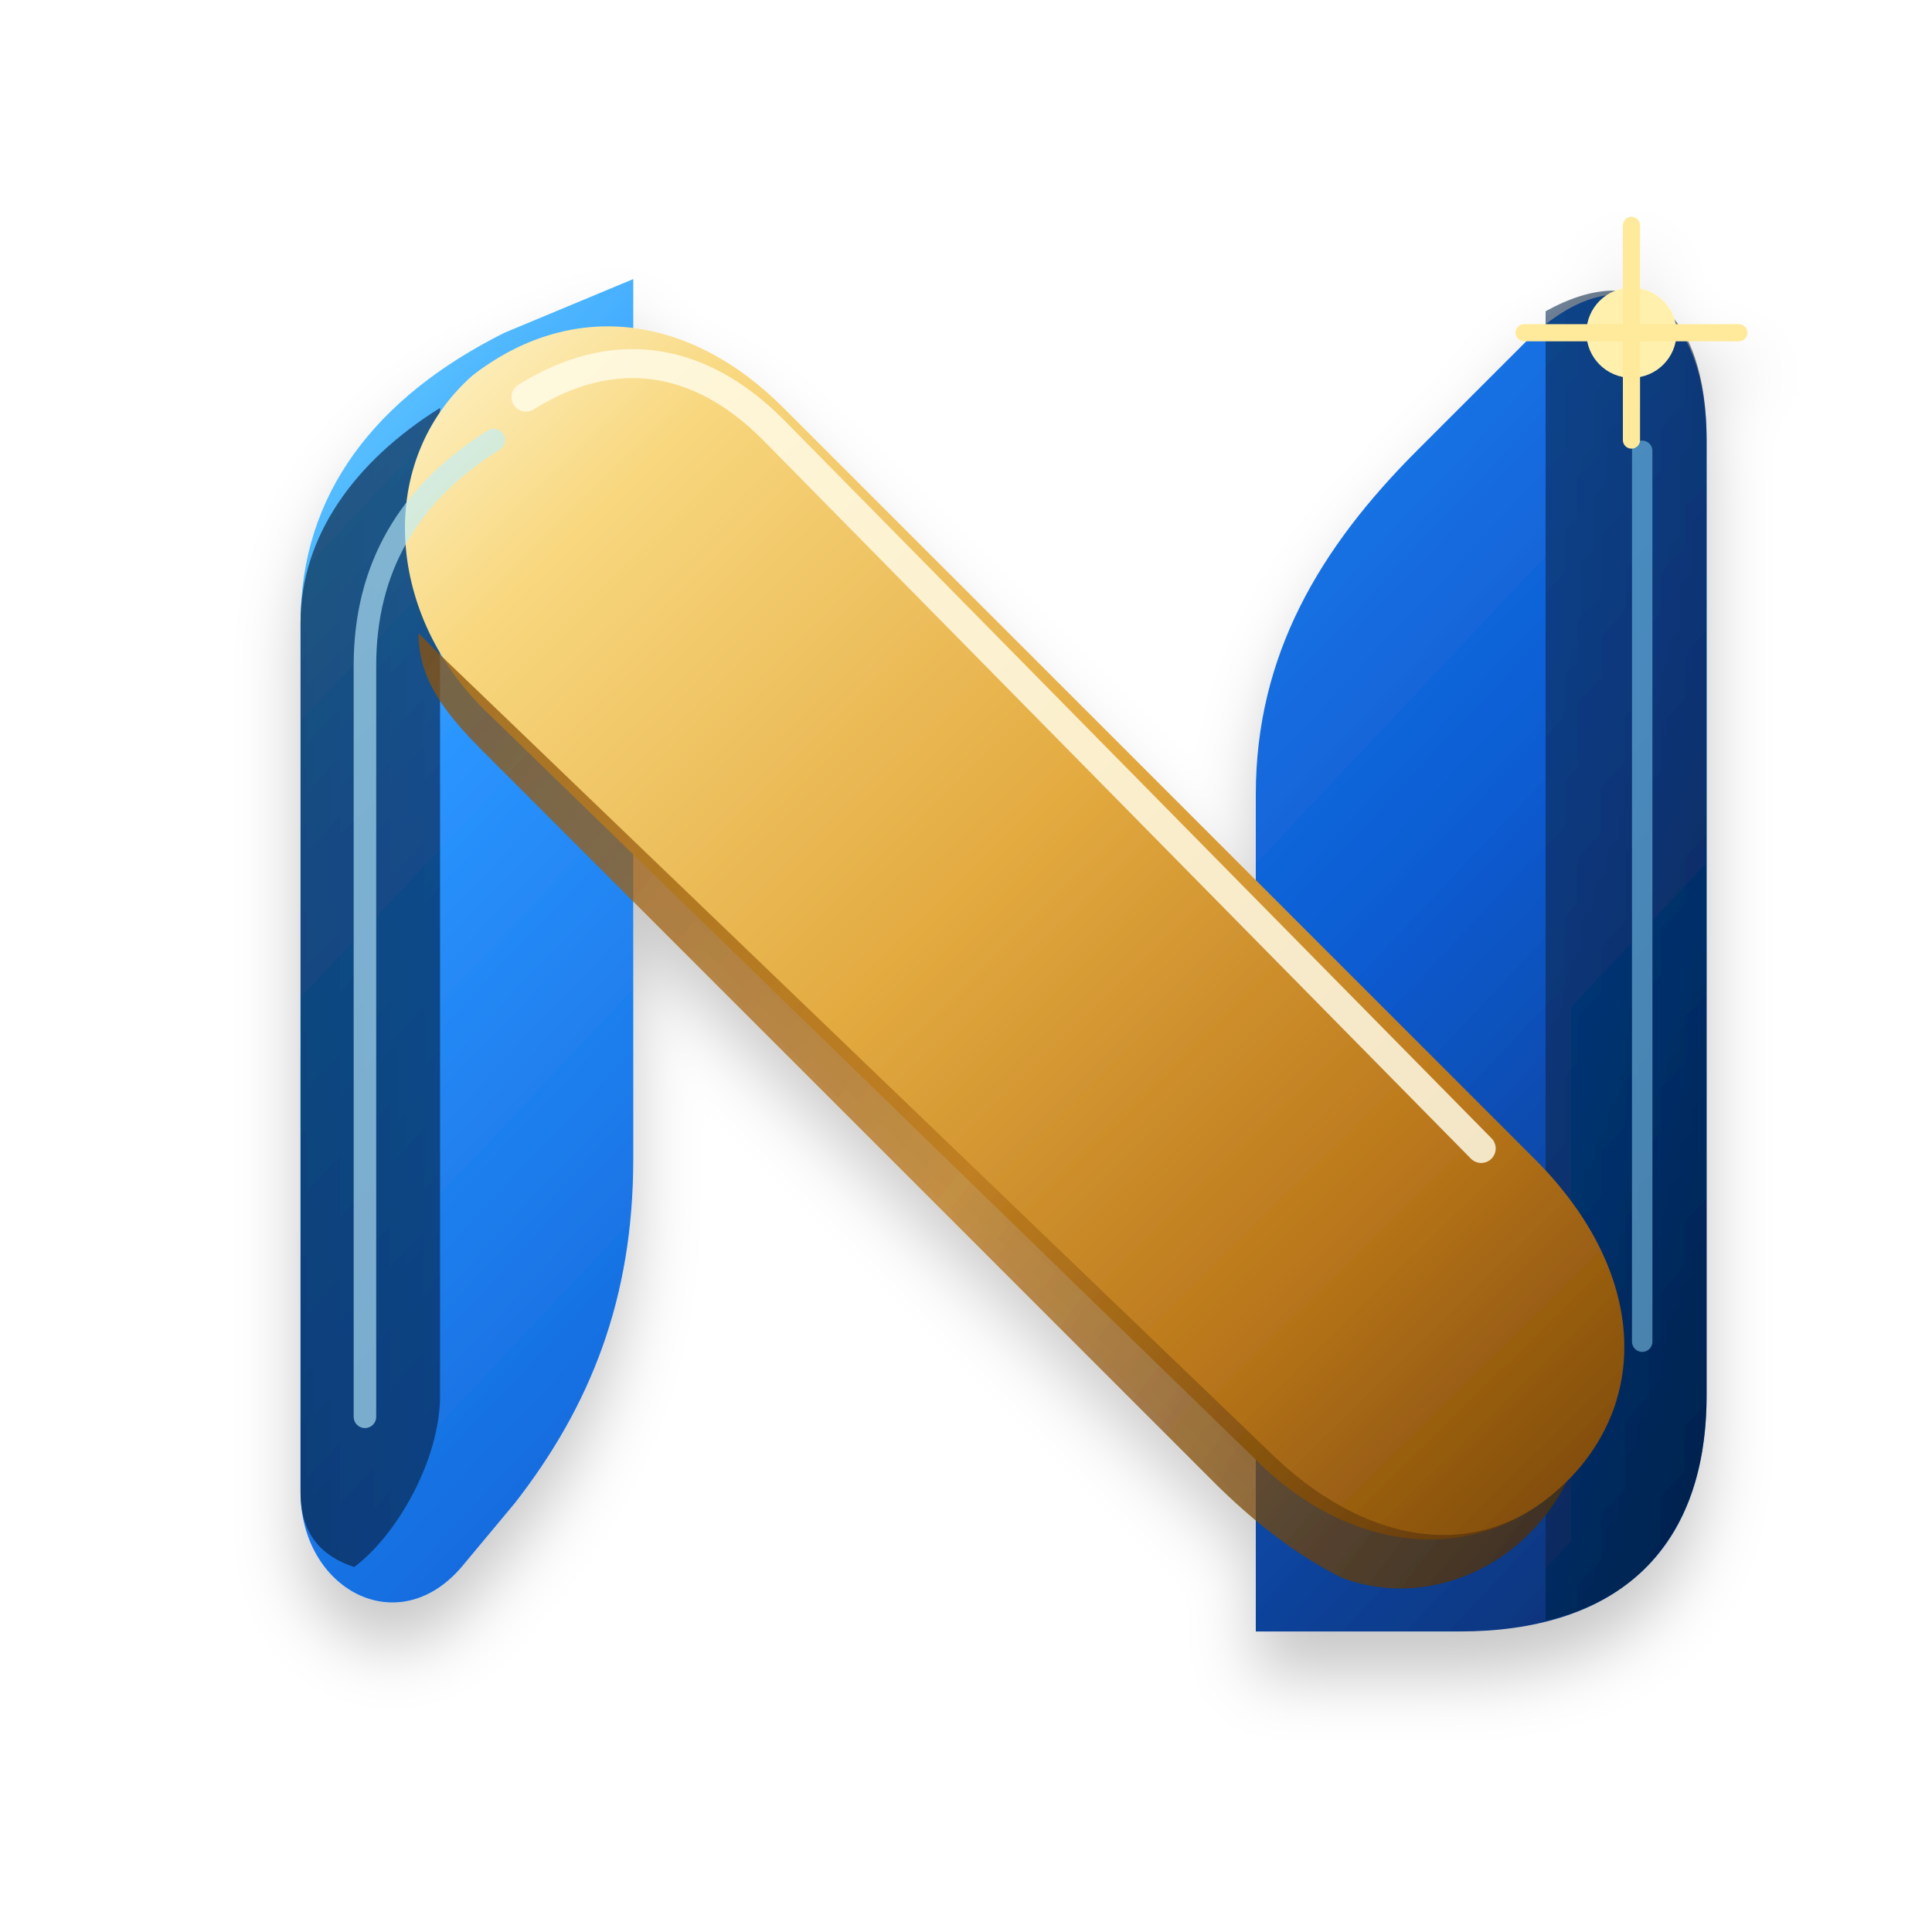
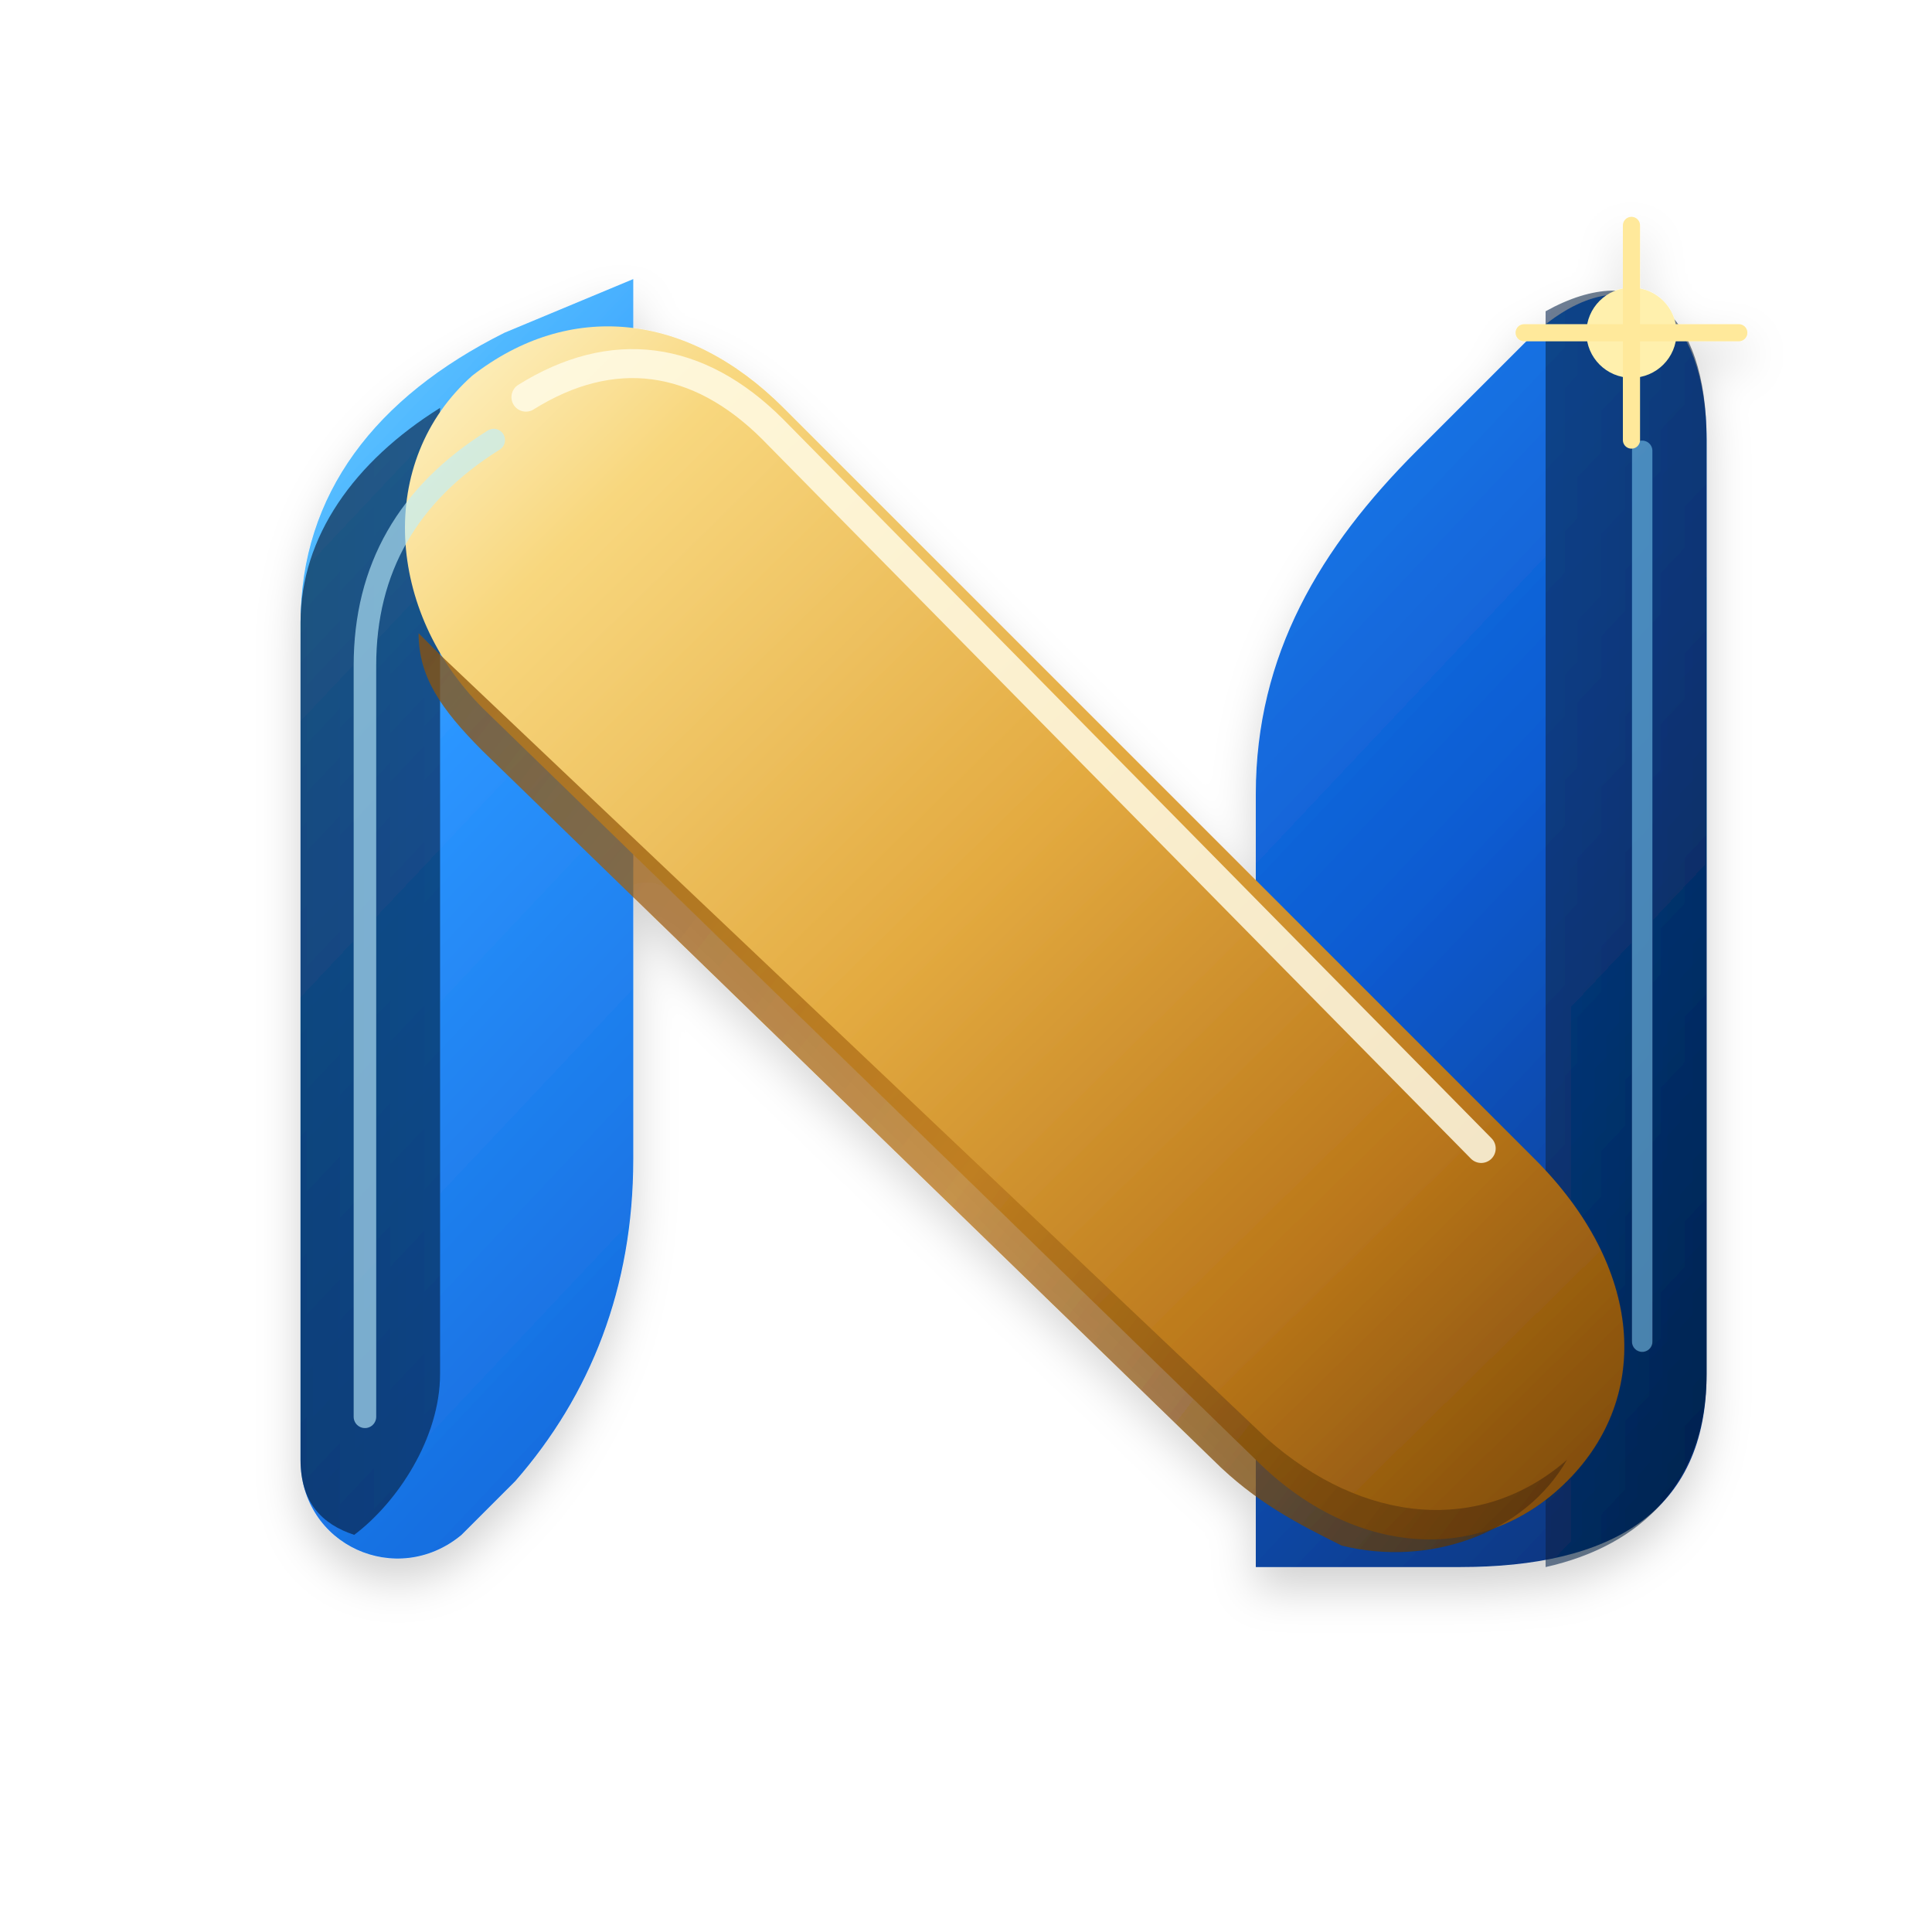
<svg xmlns="http://www.w3.org/2000/svg" viewBox="0 0 180 180" fill="none" role="img" aria-label="NOORMEXA">
  <defs>
    <linearGradient id="blueFace" x1="22" y1="24" x2="160" y2="154" gradientUnits="userSpaceOnUse">
      <stop offset="0" stop-color="#78DEFF" />
      <stop offset=".24" stop-color="#2B95FF" />
      <stop offset=".64" stop-color="#0C5BD1" />
      <stop offset="1" stop-color="#062C69" />
    </linearGradient>
    <linearGradient id="blueSide" x1="20" y1="88" x2="162" y2="88" gradientUnits="userSpaceOnUse">
      <stop stop-color="#03172F" />
      <stop offset=".56" stop-color="#0C4A93" />
      <stop offset="1" stop-color="#021226" />
    </linearGradient>
    <linearGradient id="goldFace" x1="38" y1="28" x2="154" y2="146" gradientUnits="userSpaceOnUse">
      <stop offset="0" stop-color="#FFF7D3" />
      <stop offset=".16" stop-color="#F8D77E" />
      <stop offset=".46" stop-color="#E3AA40" />
      <stop offset=".74" stop-color="#BA771B" />
      <stop offset="1" stop-color="#704005" />
    </linearGradient>
    <linearGradient id="goldEdge" x1="39" y1="62" x2="150" y2="146" gradientUnits="userSpaceOnUse">
      <stop stop-color="#8A520C" />
      <stop offset=".5" stop-color="#B9771C" />
      <stop offset="1" stop-color="#472703" />
    </linearGradient>
    <linearGradient id="goldWord" x1="0" y1="0" x2="1" y2="1">
      <stop offset="0" stop-color="#D79B2C" />
      <stop offset="1" stop-color="#7D470B" />
    </linearGradient>
    <filter id="softShadow" x="-30%" y="-30%" width="170%" height="180%">
-       <feDropShadow dx="0" dy="4" stdDeviation="3" flood-color="#020617" flood-opacity=".22" />
+       <feDropShadow dx="0" dy="2" stdDeviation="2" flood-color="#020617" flood-opacity=".18" />
    </filter>
  </defs>
  <g filter="url(#softShadow)">
-     <path d="M28 139V58C28 46 35 37 47 31L59 26V108C59 121 55 131 48 140L43 146C37 153 28 148 28 139Z" fill="url(#blueFace)" />
-     <path d="M28 139V58C28 50 33 43 41 38V130C41 136 37 143 33 146C30 145 28 143 28 139Z" fill="url(#blueSide)" opacity=".64" />
-     <path d="M117 74C117 61 123 51 132 42L142 32C151 23 159 28 159 41V130C159 145 150 152 136 152H117V74Z" fill="url(#blueFace)" />
-     <path d="M144 29C153 24 159 29 159 41V130C159 142 153 149 144 151V29Z" fill="url(#blueSide)" opacity=".56" />
+     <path d="M28 136V58C28 46 35 37 47 31L59 26V108C59 120 55 130 48 138L43 143C37 148 28 144 28 136Z" fill="url(#blueFace)" />
+     <path d="M28 136V58C28 50 33 43 41 38V128C41 134 37 140 33 143C30 142 28 140 28 136Z" fill="url(#blueSide)" opacity=".64" />
+     <path d="M117 74C117 61 123 51 132 42L142 32C151 23 159 28 159 41V128C159 141 150 146 136 146H117V74Z" fill="url(#blueFace)" />
+     <path d="M144 29C153 24 159 29 159 41V128C159 138 153 144 144 146V29Z" fill="url(#blueSide)" opacity=".56" />
    <path d="M44 35C53 28 64 29 73 38L143 108C153 118 154 130 146 138C138 146 126 145 117 136L45 66C36 57 35 43 44 35Z" fill="url(#goldFace)" />
-     <path d="M41 61L118 135C127 144 138 146 146 138C142 146 133 150 125 147C121 145 117 142 113 138L45 70C41 66 39 63 39 59L41 61Z" fill="url(#goldEdge)" opacity=".76" />
+     <path d="M41 61L118 134C127 142 138 143 146 136C142 143 133 146 125 144C121 142 117 140 113 136L45 70C41 66 39 63 39 59L41 61Z" fill="url(#goldEdge)" opacity=".76" />
    <path d="M49 37C57 32 65 33 72 40L138 107" stroke="#FFFBE7" stroke-width="2.7" stroke-linecap="round" opacity=".84" />
    <path d="M34 132V62C34 53 38 46 46 41" stroke="#BDEFFF" stroke-width="2.1" stroke-linecap="round" opacity=".62" />
    <path d="M153 42V125" stroke="#8BDBFF" stroke-width="1.9" stroke-linecap="round" opacity=".5" />
    <circle cx="152" cy="31" r="4.2" fill="#FFF0AD" />
    <path d="M152 21V41M142 31H162" stroke="#FFE99B" stroke-width="1.6" stroke-linecap="round" />
  </g>
</svg>
